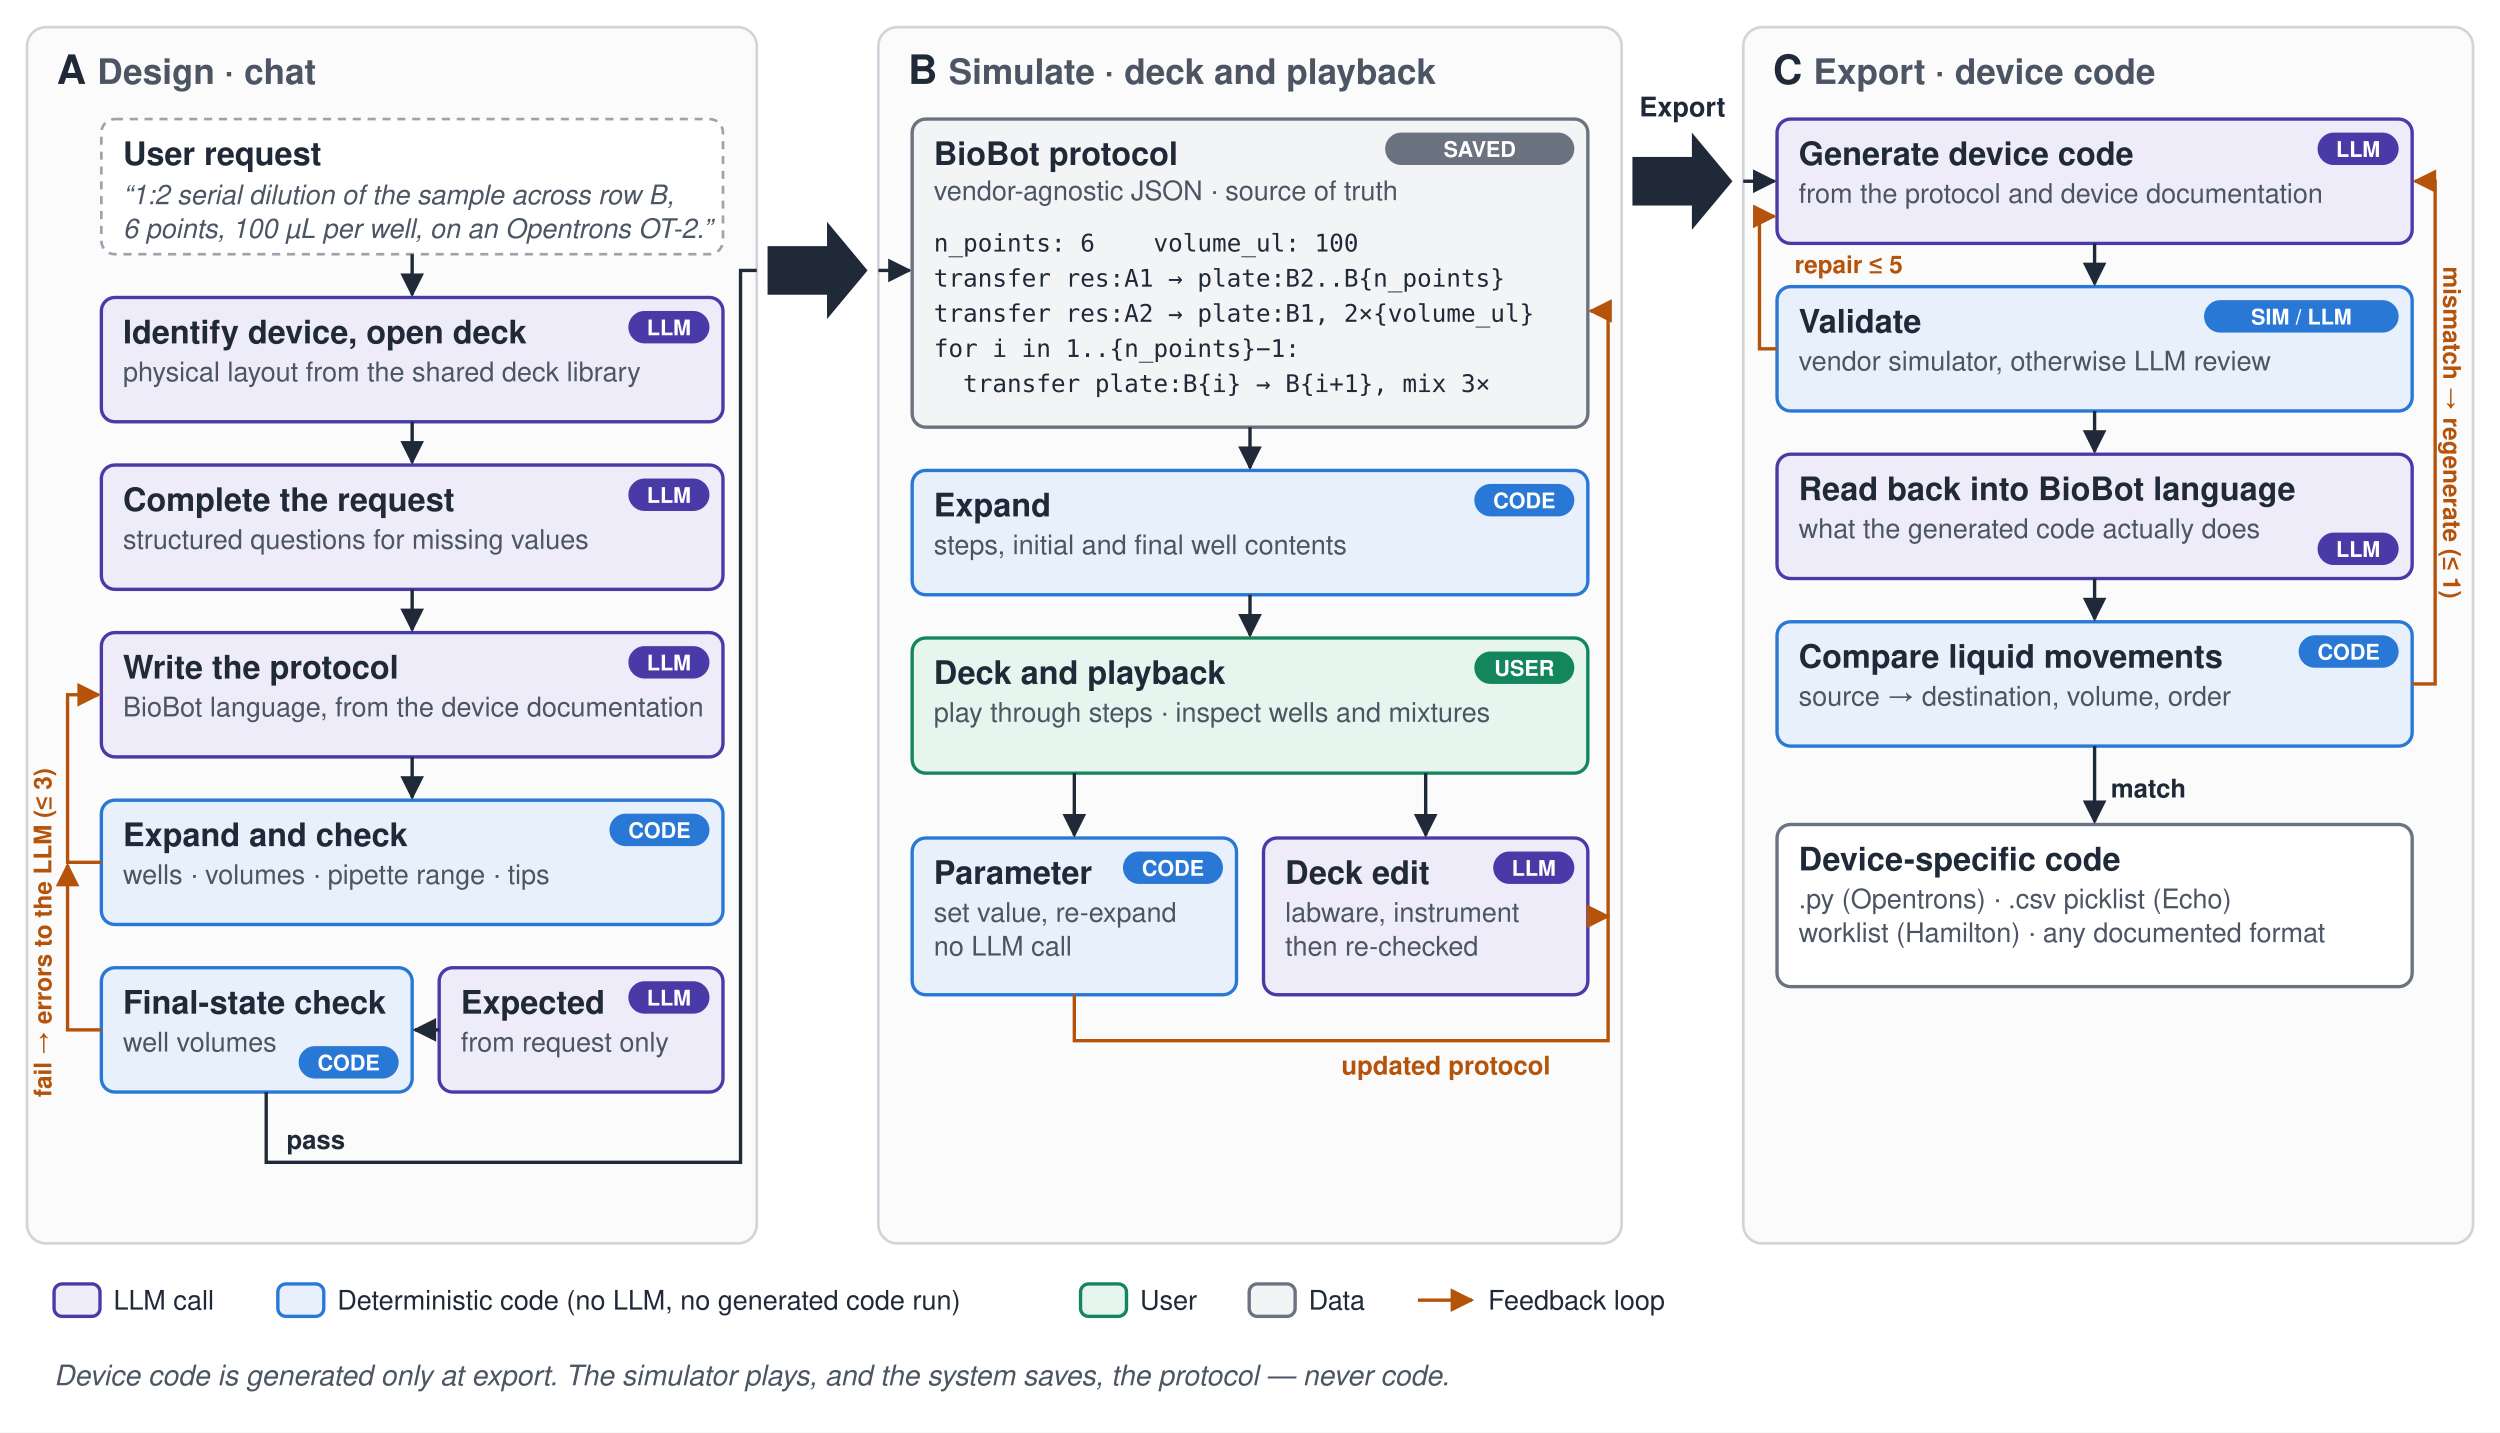
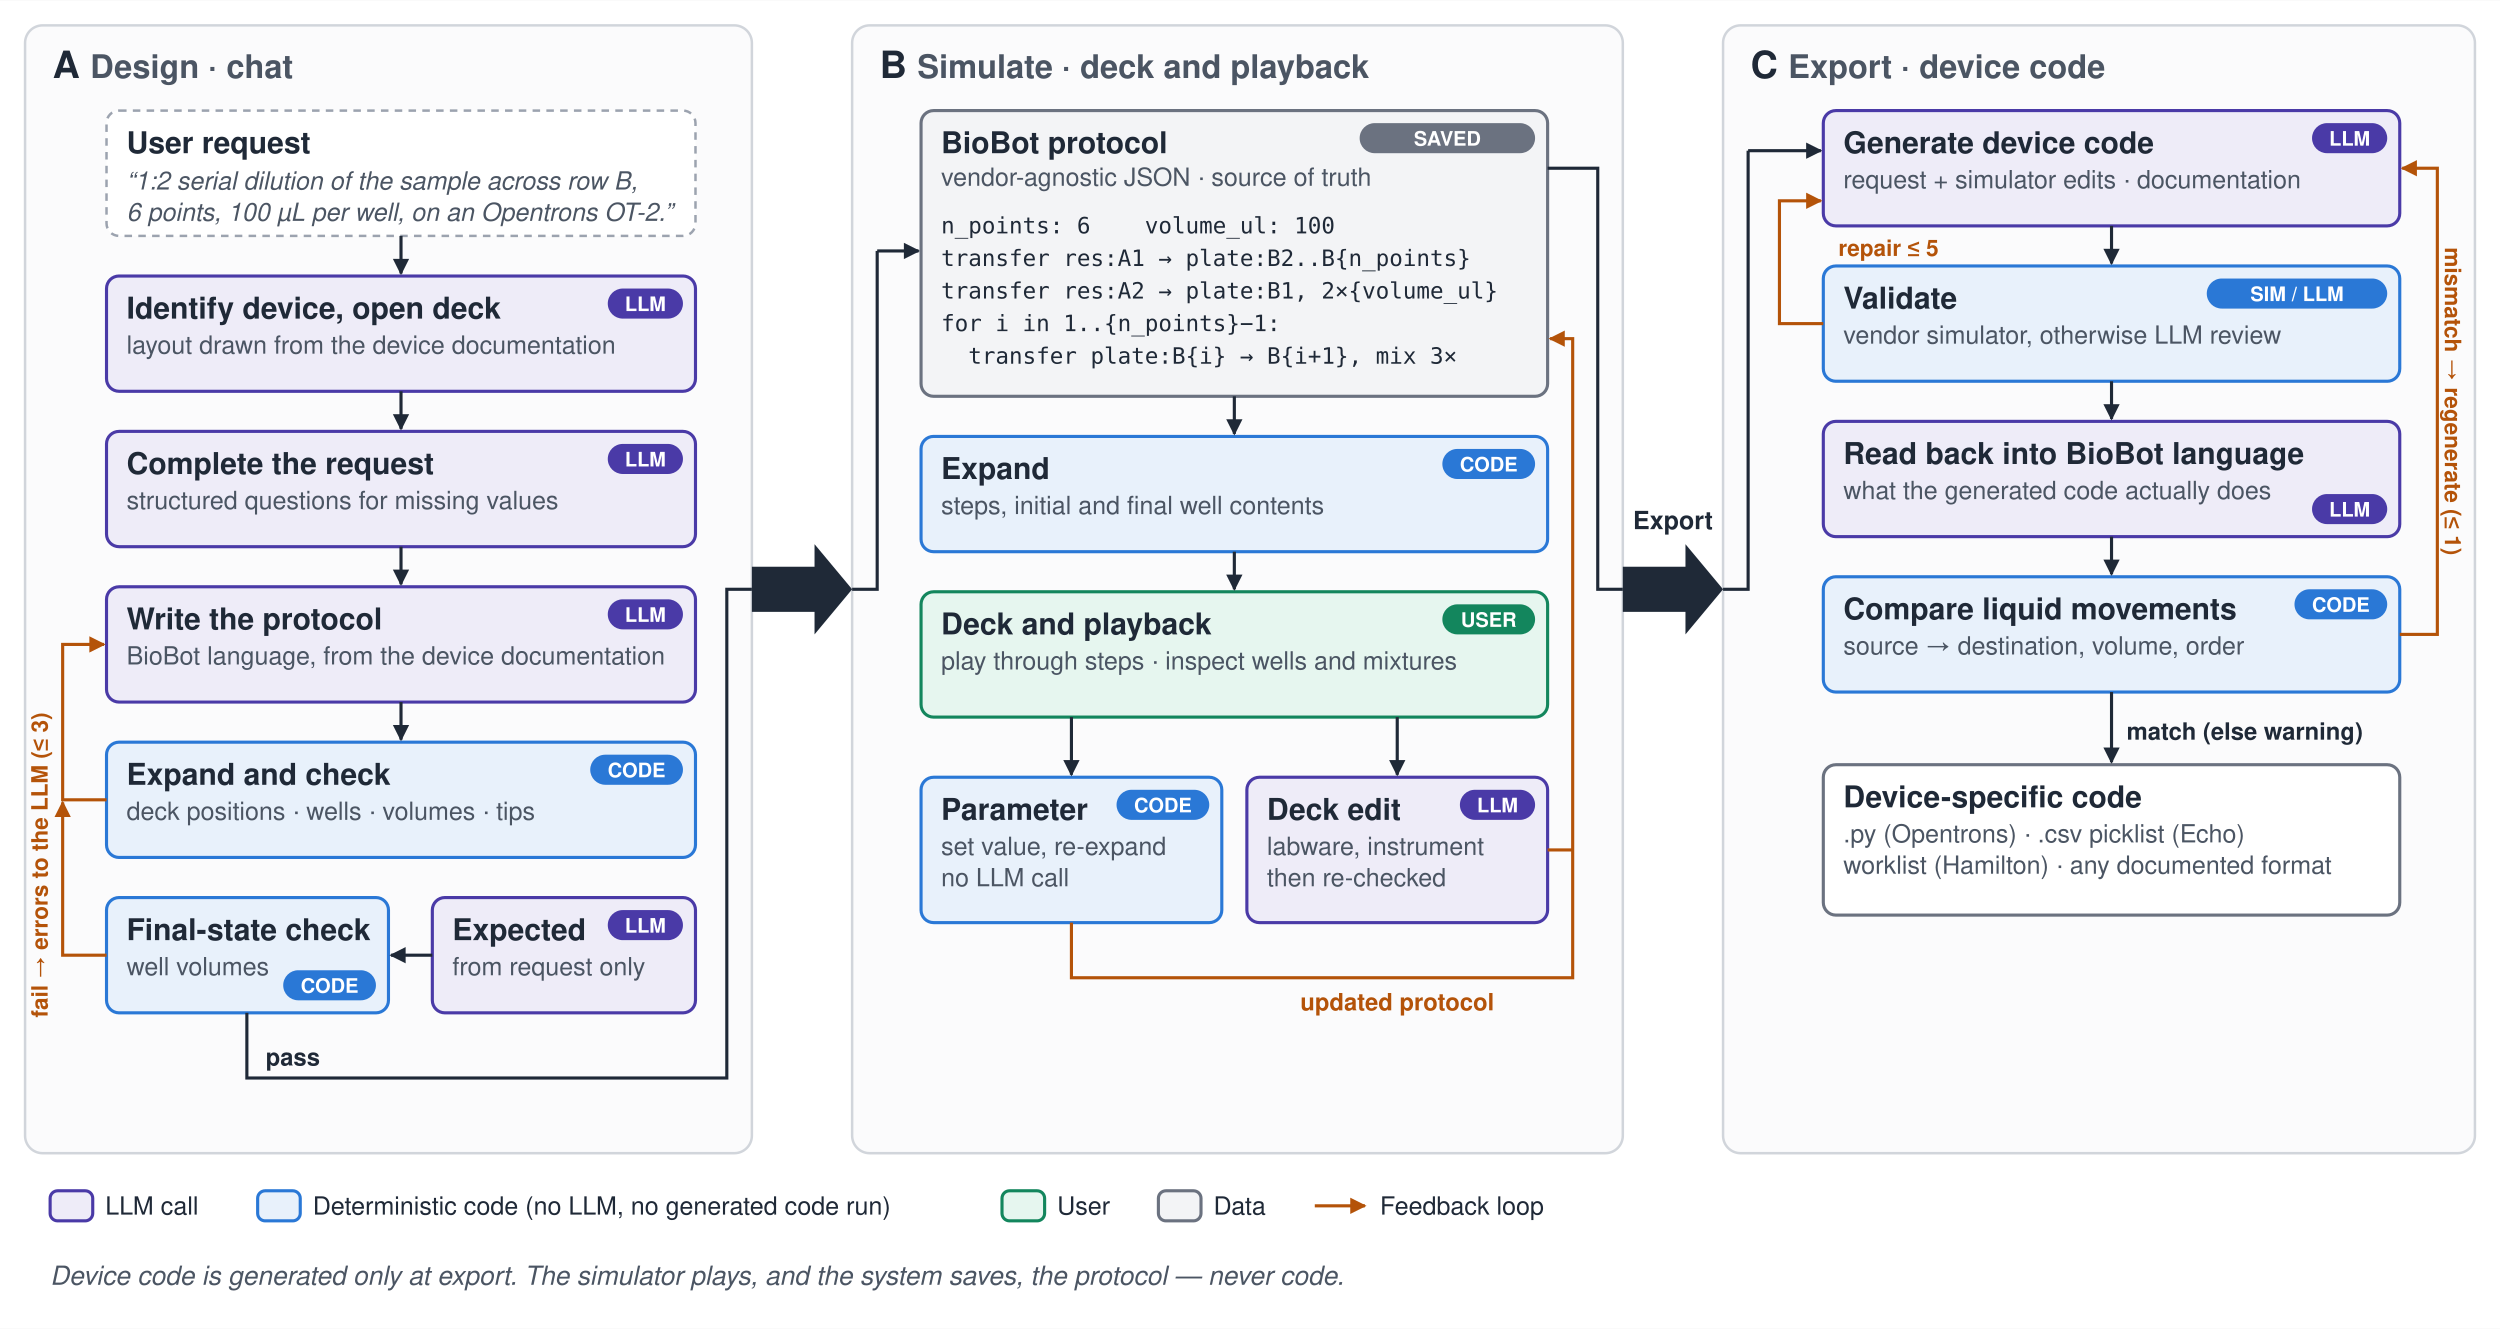
- <svg xmlns="http://www.w3.org/2000/svg" width="171mm" height="98.0mm" viewBox="0 0 1850 1060">
+ <svg xmlns="http://www.w3.org/2000/svg" width="171mm" height="90.9mm" viewBox="0 0 1995 1060">
  <defs>
-     <marker id="head1f2937" viewBox="0 0 10 10" refX="9" refY="5" markerWidth="7" markerHeight="7" orient="auto-start-reverse">
+     <marker id="head1f2937" viewBox="0 0 10 10" refX="9" refY="5" markerUnits="userSpaceOnUse" markerWidth="13" markerHeight="13" orient="auto-start-reverse">
      <path d="M0,0 L10,5 L0,10 z" fill="#1f2937" />
    </marker>
-     <marker id="headb45309" viewBox="0 0 10 10" refX="9" refY="5" markerWidth="7" markerHeight="7" orient="auto-start-reverse">
+     <marker id="headb45309" viewBox="0 0 10 10" refX="9" refY="5" markerUnits="userSpaceOnUse" markerWidth="13" markerHeight="13" orient="auto-start-reverse">
      <path d="M0,0 L10,5 L0,10 z" fill="#b45309" />
    </marker>
  </defs>
-   <rect width="1850" height="1060" fill="#ffffff" />
-   <rect x="20" y="20" width="540" height="900" rx="14" fill="#fbfbfc" stroke="#d1d5db" stroke-width="2" />
+   <rect width="1995" height="1060" fill="#ffffff" />
+   <rect x="20" y="20" width="580" height="900" rx="14" fill="#fbfbfc" stroke="#d1d5db" stroke-width="2" />
  <text x="42" y="62" font-family="Helvetica, Arial, 'Liberation Sans', 'DejaVu Sans', sans-serif" font-size="30" font-weight="bold" font-style="normal" fill="#1f2937" text-anchor="start" xml:space="preserve">A</text>
  <text x="72" y="62" font-family="Helvetica, Arial, 'Liberation Sans', 'DejaVu Sans', sans-serif" font-size="26" font-weight="bold" font-style="normal" fill="#4b5563" text-anchor="start" xml:space="preserve">Design · chat</text>
-   <rect x="75" y="88" width="460" height="100" rx="10" fill="#ffffff" stroke="#9ca3af" stroke-width="2" stroke-dasharray="6 5" />
-   <text x="91" y="122" font-family="Helvetica, Arial, 'Liberation Sans', 'DejaVu Sans', sans-serif" font-size="24" font-weight="bold" font-style="normal" fill="#1f2937" text-anchor="start" xml:space="preserve">User request</text>
-   <text x="91" y="151" font-family="Helvetica, Arial, 'Liberation Sans', 'DejaVu Sans', sans-serif" font-size="20" font-weight="normal" font-style="italic" fill="#4b5563" text-anchor="start" xml:space="preserve">“1:2 serial dilution of the sample across row B,</text>
-   <text x="91" y="176" font-family="Helvetica, Arial, 'Liberation Sans', 'DejaVu Sans', sans-serif" font-size="20" font-weight="normal" font-style="italic" fill="#4b5563" text-anchor="start" xml:space="preserve">6 points, 100 µL per well, on an Opentrons OT-2.”</text>
-   <rect x="75" y="220" width="460" height="92" rx="10" fill="#eeecf8" stroke="#4a3aa7" stroke-width="2.5" />
-   <rect x="465" y="230" width="60" height="24" rx="12" fill="#4a3aa7" />
-   <text x="495.0" y="248" font-family="Helvetica, Arial, 'Liberation Sans', 'DejaVu Sans', sans-serif" font-size="16" font-weight="bold" font-style="normal" fill="#ffffff" text-anchor="middle" xml:space="preserve">LLM</text>
-   <text x="91" y="254" font-family="Helvetica, Arial, 'Liberation Sans', 'DejaVu Sans', sans-serif" font-size="24" font-weight="bold" font-style="normal" fill="#1f2937" text-anchor="start" xml:space="preserve">Identify device, open deck</text>
-   <text x="91" y="282" font-family="Helvetica, Arial, 'Liberation Sans', 'DejaVu Sans', sans-serif" font-size="20" font-weight="normal" font-style="normal" fill="#4b5563" text-anchor="start" xml:space="preserve">physical layout from the shared deck library</text>
-   <rect x="75" y="344" width="460" height="92" rx="10" fill="#eeecf8" stroke="#4a3aa7" stroke-width="2.5" />
-   <rect x="465" y="354" width="60" height="24" rx="12" fill="#4a3aa7" />
-   <text x="495.0" y="372" font-family="Helvetica, Arial, 'Liberation Sans', 'DejaVu Sans', sans-serif" font-size="16" font-weight="bold" font-style="normal" fill="#ffffff" text-anchor="middle" xml:space="preserve">LLM</text>
-   <text x="91" y="378" font-family="Helvetica, Arial, 'Liberation Sans', 'DejaVu Sans', sans-serif" font-size="24" font-weight="bold" font-style="normal" fill="#1f2937" text-anchor="start" xml:space="preserve">Complete the request</text>
-   <text x="91" y="406" font-family="Helvetica, Arial, 'Liberation Sans', 'DejaVu Sans', sans-serif" font-size="20" font-weight="normal" font-style="normal" fill="#4b5563" text-anchor="start" xml:space="preserve">structured questions for missing values</text>
-   <rect x="75" y="468" width="460" height="92" rx="10" fill="#eeecf8" stroke="#4a3aa7" stroke-width="2.5" />
-   <rect x="465" y="478" width="60" height="24" rx="12" fill="#4a3aa7" />
-   <text x="495.0" y="496" font-family="Helvetica, Arial, 'Liberation Sans', 'DejaVu Sans', sans-serif" font-size="16" font-weight="bold" font-style="normal" fill="#ffffff" text-anchor="middle" xml:space="preserve">LLM</text>
-   <text x="91" y="502" font-family="Helvetica, Arial, 'Liberation Sans', 'DejaVu Sans', sans-serif" font-size="24" font-weight="bold" font-style="normal" fill="#1f2937" text-anchor="start" xml:space="preserve">Write the protocol</text>
-   <text x="91" y="530" font-family="Helvetica, Arial, 'Liberation Sans', 'DejaVu Sans', sans-serif" font-size="20" font-weight="normal" font-style="normal" fill="#4b5563" text-anchor="start" xml:space="preserve">BioBot language, from the device documentation</text>
-   <rect x="75" y="592" width="460" height="92" rx="10" fill="#e8f1fb" stroke="#2a78d6" stroke-width="2.5" />
-   <rect x="451" y="602" width="74" height="24" rx="12" fill="#2a78d6" />
-   <text x="488.0" y="620" font-family="Helvetica, Arial, 'Liberation Sans', 'DejaVu Sans', sans-serif" font-size="16" font-weight="bold" font-style="normal" fill="#ffffff" text-anchor="middle" xml:space="preserve">CODE</text>
-   <text x="91" y="626" font-family="Helvetica, Arial, 'Liberation Sans', 'DejaVu Sans', sans-serif" font-size="24" font-weight="bold" font-style="normal" fill="#1f2937" text-anchor="start" xml:space="preserve">Expand and check</text>
-   <text x="91" y="654" font-family="Helvetica, Arial, 'Liberation Sans', 'DejaVu Sans', sans-serif" font-size="20" font-weight="normal" font-style="normal" fill="#4b5563" text-anchor="start" xml:space="preserve">wells · volumes · pipette range · tips</text>
-   <rect x="75" y="716" width="230" height="92" rx="10" fill="#e8f1fb" stroke="#2a78d6" stroke-width="2.5" />
-   <rect x="221" y="774" width="74" height="24" rx="12" fill="#2a78d6" />
-   <text x="258.0" y="792" font-family="Helvetica, Arial, 'Liberation Sans', 'DejaVu Sans', sans-serif" font-size="16" font-weight="bold" font-style="normal" fill="#ffffff" text-anchor="middle" xml:space="preserve">CODE</text>
-   <text x="91" y="750" font-family="Helvetica, Arial, 'Liberation Sans', 'DejaVu Sans', sans-serif" font-size="24" font-weight="bold" font-style="normal" fill="#1f2937" text-anchor="start" xml:space="preserve">Final-state check</text>
-   <text x="91" y="778" font-family="Helvetica, Arial, 'Liberation Sans', 'DejaVu Sans', sans-serif" font-size="20" font-weight="normal" font-style="normal" fill="#4b5563" text-anchor="start" xml:space="preserve">well volumes</text>
-   <rect x="325" y="716" width="210" height="92" rx="10" fill="#eeecf8" stroke="#4a3aa7" stroke-width="2.5" />
-   <rect x="465" y="726" width="60" height="24" rx="12" fill="#4a3aa7" />
-   <text x="495.0" y="744" font-family="Helvetica, Arial, 'Liberation Sans', 'DejaVu Sans', sans-serif" font-size="16" font-weight="bold" font-style="normal" fill="#ffffff" text-anchor="middle" xml:space="preserve">LLM</text>
-   <text x="341" y="750" font-family="Helvetica, Arial, 'Liberation Sans', 'DejaVu Sans', sans-serif" font-size="24" font-weight="bold" font-style="normal" fill="#1f2937" text-anchor="start" xml:space="preserve">Expected</text>
-   <text x="341" y="778" font-family="Helvetica, Arial, 'Liberation Sans', 'DejaVu Sans', sans-serif" font-size="20" font-weight="normal" font-style="normal" fill="#4b5563" text-anchor="start" xml:space="preserve">from request only</text>
-   <path d="M305,188 V218" fill="none" stroke="#1f2937" stroke-width="2.5" marker-end="url(#head1f2937)" />
-   <path d="M305,312 V342" fill="none" stroke="#1f2937" stroke-width="2.5" marker-end="url(#head1f2937)" />
-   <path d="M305,436 V466" fill="none" stroke="#1f2937" stroke-width="2.5" marker-end="url(#head1f2937)" />
-   <path d="M305,560 V590" fill="none" stroke="#1f2937" stroke-width="2.5" marker-end="url(#head1f2937)" />
-   <path d="M325,762 H307" fill="none" stroke="#1f2937" stroke-width="2.5" marker-end="url(#head1f2937)" />
-   <path d="M75,638 H50 V514 H73" fill="none" stroke="#b45309" stroke-width="2.5" marker-end="url(#headb45309)" />
-   <path d="M75,762 H50 V640" fill="none" stroke="#b45309" stroke-width="2.5" marker-end="url(#headb45309)" />
+   <rect x="680" y="20" width="615" height="900" rx="14" fill="#fbfbfc" stroke="#d1d5db" stroke-width="2" />
+   <text x="702" y="62" font-family="Helvetica, Arial, 'Liberation Sans', 'DejaVu Sans', sans-serif" font-size="30" font-weight="bold" font-style="normal" fill="#1f2937" text-anchor="start" xml:space="preserve">B</text>
+   <text x="732" y="62" font-family="Helvetica, Arial, 'Liberation Sans', 'DejaVu Sans', sans-serif" font-size="26" font-weight="bold" font-style="normal" fill="#4b5563" text-anchor="start" xml:space="preserve">Simulate · deck and playback</text>
+   <rect x="1375" y="20" width="600" height="900" rx="14" fill="#fbfbfc" stroke="#d1d5db" stroke-width="2" />
+   <text x="1397" y="62" font-family="Helvetica, Arial, 'Liberation Sans', 'DejaVu Sans', sans-serif" font-size="30" font-weight="bold" font-style="normal" fill="#1f2937" text-anchor="start" xml:space="preserve">C</text>
+   <text x="1427" y="62" font-family="Helvetica, Arial, 'Liberation Sans', 'DejaVu Sans', sans-serif" font-size="26" font-weight="bold" font-style="normal" fill="#4b5563" text-anchor="start" xml:space="preserve">Export · device code</text>
+   <rect x="85" y="88" width="470" height="100" rx="10" fill="#ffffff" stroke="#9ca3af" stroke-width="2" stroke-dasharray="6 5" />
+   <text x="101" y="122" font-family="Helvetica, Arial, 'Liberation Sans', 'DejaVu Sans', sans-serif" font-size="24" font-weight="bold" font-style="normal" fill="#1f2937" text-anchor="start" xml:space="preserve">User request</text>
+   <text x="101" y="151" font-family="Helvetica, Arial, 'Liberation Sans', 'DejaVu Sans', sans-serif" font-size="20" font-weight="normal" font-style="italic" fill="#4b5563" text-anchor="start" xml:space="preserve">“1:2 serial dilution of the sample across row B,</text>
+   <text x="101" y="176" font-family="Helvetica, Arial, 'Liberation Sans', 'DejaVu Sans', sans-serif" font-size="20" font-weight="normal" font-style="italic" fill="#4b5563" text-anchor="start" xml:space="preserve">6 points, 100 µL per well, on an Opentrons OT-2.”</text>
+   <rect x="85" y="220" width="470" height="92" rx="10" fill="#eeecf8" stroke="#4a3aa7" stroke-width="2.5" />
+   <rect x="485" y="230" width="60" height="24" rx="12" fill="#4a3aa7" />
+   <text x="515.0" y="248" font-family="Helvetica, Arial, 'Liberation Sans', 'DejaVu Sans', sans-serif" font-size="16" font-weight="bold" font-style="normal" fill="#ffffff" text-anchor="middle" xml:space="preserve">LLM</text>
+   <text x="101" y="254" font-family="Helvetica, Arial, 'Liberation Sans', 'DejaVu Sans', sans-serif" font-size="24" font-weight="bold" font-style="normal" fill="#1f2937" text-anchor="start" xml:space="preserve">Identify device, open deck</text>
+   <text x="101" y="282" font-family="Helvetica, Arial, 'Liberation Sans', 'DejaVu Sans', sans-serif" font-size="20" font-weight="normal" font-style="normal" fill="#4b5563" text-anchor="start" xml:space="preserve">layout drawn from the device documentation</text>
+   <rect x="85" y="344" width="470" height="92" rx="10" fill="#eeecf8" stroke="#4a3aa7" stroke-width="2.5" />
+   <rect x="485" y="354" width="60" height="24" rx="12" fill="#4a3aa7" />
+   <text x="515.0" y="372" font-family="Helvetica, Arial, 'Liberation Sans', 'DejaVu Sans', sans-serif" font-size="16" font-weight="bold" font-style="normal" fill="#ffffff" text-anchor="middle" xml:space="preserve">LLM</text>
+   <text x="101" y="378" font-family="Helvetica, Arial, 'Liberation Sans', 'DejaVu Sans', sans-serif" font-size="24" font-weight="bold" font-style="normal" fill="#1f2937" text-anchor="start" xml:space="preserve">Complete the request</text>
+   <text x="101" y="406" font-family="Helvetica, Arial, 'Liberation Sans', 'DejaVu Sans', sans-serif" font-size="20" font-weight="normal" font-style="normal" fill="#4b5563" text-anchor="start" xml:space="preserve">structured questions for missing values</text>
+   <rect x="85" y="468" width="470" height="92" rx="10" fill="#eeecf8" stroke="#4a3aa7" stroke-width="2.5" />
+   <rect x="485" y="478" width="60" height="24" rx="12" fill="#4a3aa7" />
+   <text x="515.0" y="496" font-family="Helvetica, Arial, 'Liberation Sans', 'DejaVu Sans', sans-serif" font-size="16" font-weight="bold" font-style="normal" fill="#ffffff" text-anchor="middle" xml:space="preserve">LLM</text>
+   <text x="101" y="502" font-family="Helvetica, Arial, 'Liberation Sans', 'DejaVu Sans', sans-serif" font-size="24" font-weight="bold" font-style="normal" fill="#1f2937" text-anchor="start" xml:space="preserve">Write the protocol</text>
+   <text x="101" y="530" font-family="Helvetica, Arial, 'Liberation Sans', 'DejaVu Sans', sans-serif" font-size="20" font-weight="normal" font-style="normal" fill="#4b5563" text-anchor="start" xml:space="preserve">BioBot language, from the device documentation</text>
+   <rect x="85" y="592" width="470" height="92" rx="10" fill="#e8f1fb" stroke="#2a78d6" stroke-width="2.5" />
+   <rect x="471" y="602" width="74" height="24" rx="12" fill="#2a78d6" />
+   <text x="508.0" y="620" font-family="Helvetica, Arial, 'Liberation Sans', 'DejaVu Sans', sans-serif" font-size="16" font-weight="bold" font-style="normal" fill="#ffffff" text-anchor="middle" xml:space="preserve">CODE</text>
+   <text x="101" y="626" font-family="Helvetica, Arial, 'Liberation Sans', 'DejaVu Sans', sans-serif" font-size="24" font-weight="bold" font-style="normal" fill="#1f2937" text-anchor="start" xml:space="preserve">Expand and check</text>
+   <text x="101" y="654" font-family="Helvetica, Arial, 'Liberation Sans', 'DejaVu Sans', sans-serif" font-size="20" font-weight="normal" font-style="normal" fill="#4b5563" text-anchor="start" xml:space="preserve">deck positions · wells · volumes · tips</text>
+   <rect x="85" y="716" width="225" height="92" rx="10" fill="#e8f1fb" stroke="#2a78d6" stroke-width="2.5" />
+   <rect x="226" y="774" width="74" height="24" rx="12" fill="#2a78d6" />
+   <text x="263.0" y="792" font-family="Helvetica, Arial, 'Liberation Sans', 'DejaVu Sans', sans-serif" font-size="16" font-weight="bold" font-style="normal" fill="#ffffff" text-anchor="middle" xml:space="preserve">CODE</text>
+   <text x="101" y="750" font-family="Helvetica, Arial, 'Liberation Sans', 'DejaVu Sans', sans-serif" font-size="24" font-weight="bold" font-style="normal" fill="#1f2937" text-anchor="start" xml:space="preserve">Final-state check</text>
+   <text x="101" y="778" font-family="Helvetica, Arial, 'Liberation Sans', 'DejaVu Sans', sans-serif" font-size="20" font-weight="normal" font-style="normal" fill="#4b5563" text-anchor="start" xml:space="preserve">well volumes</text>
+   <rect x="345" y="716" width="210" height="92" rx="10" fill="#eeecf8" stroke="#4a3aa7" stroke-width="2.5" />
+   <rect x="485" y="726" width="60" height="24" rx="12" fill="#4a3aa7" />
+   <text x="515.0" y="744" font-family="Helvetica, Arial, 'Liberation Sans', 'DejaVu Sans', sans-serif" font-size="16" font-weight="bold" font-style="normal" fill="#ffffff" text-anchor="middle" xml:space="preserve">LLM</text>
+   <text x="361" y="750" font-family="Helvetica, Arial, 'Liberation Sans', 'DejaVu Sans', sans-serif" font-size="24" font-weight="bold" font-style="normal" fill="#1f2937" text-anchor="start" xml:space="preserve">Expected</text>
+   <text x="361" y="778" font-family="Helvetica, Arial, 'Liberation Sans', 'DejaVu Sans', sans-serif" font-size="20" font-weight="normal" font-style="normal" fill="#4b5563" text-anchor="start" xml:space="preserve">from request only</text>
+   <path d="M320,188 V218" fill="none" stroke="#1f2937" stroke-width="2.5" marker-end="url(#head1f2937)" />
+   <path d="M320,312 V342" fill="none" stroke="#1f2937" stroke-width="2.5" marker-end="url(#head1f2937)" />
+   <path d="M320,436 V466" fill="none" stroke="#1f2937" stroke-width="2.5" marker-end="url(#head1f2937)" />
+   <path d="M320,560 V590" fill="none" stroke="#1f2937" stroke-width="2.5" marker-end="url(#head1f2937)" />
+   <path d="M345,762 H312" fill="none" stroke="#1f2937" stroke-width="2.5" marker-end="url(#head1f2937)" />
+   <path d="M85,638 H50 V514 H83" fill="none" stroke="#b45309" stroke-width="2.5" marker-end="url(#headb45309)" />
+   <path d="M85,762 H50 V640" fill="none" stroke="#b45309" stroke-width="2.5" marker-end="url(#headb45309)" />
  <text x="38" y="690" font-family="Helvetica, Arial, 'Liberation Sans', 'DejaVu Sans', sans-serif" font-size="18" font-weight="bold" font-style="normal" fill="#b45309" text-anchor="middle" xml:space="preserve" transform="rotate(-90 38 690)">fail → errors to the LLM (≤ 3)</text>
-   <path d="M197,808 V860 H548 V200 H560" fill="none" stroke="#1f2937" stroke-width="2.5" />
+   <path d="M197,808 V860 H580 V470 H600" fill="none" stroke="#1f2937" stroke-width="2.5" />
  <text x="212" y="850" font-family="Helvetica, Arial, 'Liberation Sans', 'DejaVu Sans', sans-serif" font-size="19" font-weight="bold" font-style="normal" fill="#1f2937" text-anchor="start" xml:space="preserve">pass</text>
-   <path d="M568,182 H612 V164 L642,200 L612,236 V218 H568 z" fill="#1f2937" />
-   <g transform="translate(70,0)">
-     <rect x="580" y="20" width="550" height="900" rx="14" fill="#fbfbfc" stroke="#d1d5db" stroke-width="2" />
-     <text x="602" y="62" font-family="Helvetica, Arial, 'Liberation Sans', 'DejaVu Sans', sans-serif" font-size="30" font-weight="bold" font-style="normal" fill="#1f2937" text-anchor="start" xml:space="preserve">B</text>
-     <text x="632" y="62" font-family="Helvetica, Arial, 'Liberation Sans', 'DejaVu Sans', sans-serif" font-size="26" font-weight="bold" font-style="normal" fill="#4b5563" text-anchor="start" xml:space="preserve">Simulate · deck and playback</text>
-     <path d="M580,200 H603" fill="none" stroke="#1f2937" stroke-width="2.5" marker-end="url(#head1f2937)" />
-     <rect x="605" y="88" width="500" height="228" rx="10" fill="#f3f4f6" stroke="#6b7280" stroke-width="2.5" />
-     <rect x="955" y="98" width="140" height="24" rx="12" fill="#6b7280" />
-     <text x="1025" y="116" font-family="Helvetica, Arial, 'Liberation Sans', 'DejaVu Sans', sans-serif" font-size="16" font-weight="bold" font-style="normal" fill="#ffffff" text-anchor="middle" xml:space="preserve">SAVED</text>
-     <text x="621" y="122" font-family="Helvetica, Arial, 'Liberation Sans', 'DejaVu Sans', sans-serif" font-size="24" font-weight="bold" font-style="normal" fill="#1f2937" text-anchor="start" xml:space="preserve">BioBot protocol</text>
-     <text x="621" y="148" font-family="Helvetica, Arial, 'Liberation Sans', 'DejaVu Sans', sans-serif" font-size="20" font-weight="normal" font-style="normal" fill="#4b5563" text-anchor="start" xml:space="preserve">vendor-agnostic JSON · source of truth</text>
-     <text x="621" y="186" font-family="'DejaVu Sans Mono', Menlo, monospace" font-size="18" font-weight="normal" font-style="normal" fill="#1f2937" text-anchor="start" xml:space="preserve">n_points: 6    volume_ul: 100</text>
-     <text x="621" y="212" font-family="'DejaVu Sans Mono', Menlo, monospace" font-size="18" font-weight="normal" font-style="normal" fill="#1f2937" text-anchor="start" xml:space="preserve">transfer res:A1 → plate:B2..B{n_points}</text>
-     <text x="621" y="238" font-family="'DejaVu Sans Mono', Menlo, monospace" font-size="18" font-weight="normal" font-style="normal" fill="#1f2937" text-anchor="start" xml:space="preserve">transfer res:A2 → plate:B1, 2×{volume_ul}</text>
-     <text x="621" y="264" font-family="'DejaVu Sans Mono', Menlo, monospace" font-size="18" font-weight="normal" font-style="normal" fill="#1f2937" text-anchor="start" xml:space="preserve">for i in 1..{n_points}−1:</text>
-     <text x="621" y="290" font-family="'DejaVu Sans Mono', Menlo, monospace" font-size="18" font-weight="normal" font-style="normal" fill="#1f2937" text-anchor="start" xml:space="preserve">  transfer plate:B{i} → B{i+1}, mix 3×</text>
-     <rect x="605" y="348" width="500" height="92" rx="10" fill="#e8f1fb" stroke="#2a78d6" stroke-width="2.5" />
-     <rect x="1021" y="358" width="74" height="24" rx="12" fill="#2a78d6" />
-     <text x="1058.0" y="376" font-family="Helvetica, Arial, 'Liberation Sans', 'DejaVu Sans', sans-serif" font-size="16" font-weight="bold" font-style="normal" fill="#ffffff" text-anchor="middle" xml:space="preserve">CODE</text>
-     <text x="621" y="382" font-family="Helvetica, Arial, 'Liberation Sans', 'DejaVu Sans', sans-serif" font-size="24" font-weight="bold" font-style="normal" fill="#1f2937" text-anchor="start" xml:space="preserve">Expand</text>
-     <text x="621" y="410" font-family="Helvetica, Arial, 'Liberation Sans', 'DejaVu Sans', sans-serif" font-size="20" font-weight="normal" font-style="normal" fill="#4b5563" text-anchor="start" xml:space="preserve">steps, initial and final well contents</text>
-     <rect x="605" y="472" width="500" height="100" rx="10" fill="#e6f6ef" stroke="#13865d" stroke-width="2.5" />
-     <rect x="1021" y="482" width="74" height="24" rx="12" fill="#13865d" />
-     <text x="1058.0" y="500" font-family="Helvetica, Arial, 'Liberation Sans', 'DejaVu Sans', sans-serif" font-size="16" font-weight="bold" font-style="normal" fill="#ffffff" text-anchor="middle" xml:space="preserve">USER</text>
-     <text x="621" y="506" font-family="Helvetica, Arial, 'Liberation Sans', 'DejaVu Sans', sans-serif" font-size="24" font-weight="bold" font-style="normal" fill="#1f2937" text-anchor="start" xml:space="preserve">Deck and playback</text>
-     <text x="621" y="534" font-family="Helvetica, Arial, 'Liberation Sans', 'DejaVu Sans', sans-serif" font-size="20" font-weight="normal" font-style="normal" fill="#4b5563" text-anchor="start" xml:space="preserve">play through steps · inspect wells and mixtures</text>
-     <rect x="605" y="620" width="240" height="116" rx="10" fill="#e8f1fb" stroke="#2a78d6" stroke-width="2.5" />
-     <rect x="761" y="630" width="74" height="24" rx="12" fill="#2a78d6" />
-     <text x="798.0" y="648" font-family="Helvetica, Arial, 'Liberation Sans', 'DejaVu Sans', sans-serif" font-size="16" font-weight="bold" font-style="normal" fill="#ffffff" text-anchor="middle" xml:space="preserve">CODE</text>
-     <text x="621" y="654" font-family="Helvetica, Arial, 'Liberation Sans', 'DejaVu Sans', sans-serif" font-size="24" font-weight="bold" font-style="normal" fill="#1f2937" text-anchor="start" xml:space="preserve">Parameter</text>
-     <text x="621" y="682" font-family="Helvetica, Arial, 'Liberation Sans', 'DejaVu Sans', sans-serif" font-size="20" font-weight="normal" font-style="normal" fill="#4b5563" text-anchor="start" xml:space="preserve">set value, re-expand</text>
-     <text x="621" y="707" font-family="Helvetica, Arial, 'Liberation Sans', 'DejaVu Sans', sans-serif" font-size="20" font-weight="normal" font-style="normal" fill="#4b5563" text-anchor="start" xml:space="preserve">no LLM call</text>
-     <rect x="865" y="620" width="240" height="116" rx="10" fill="#eeecf8" stroke="#4a3aa7" stroke-width="2.5" />
-     <rect x="1035" y="630" width="60" height="24" rx="12" fill="#4a3aa7" />
-     <text x="1065.0" y="648" font-family="Helvetica, Arial, 'Liberation Sans', 'DejaVu Sans', sans-serif" font-size="16" font-weight="bold" font-style="normal" fill="#ffffff" text-anchor="middle" xml:space="preserve">LLM</text>
-     <text x="881" y="654" font-family="Helvetica, Arial, 'Liberation Sans', 'DejaVu Sans', sans-serif" font-size="24" font-weight="bold" font-style="normal" fill="#1f2937" text-anchor="start" xml:space="preserve">Deck edit</text>
-     <text x="881" y="682" font-family="Helvetica, Arial, 'Liberation Sans', 'DejaVu Sans', sans-serif" font-size="20" font-weight="normal" font-style="normal" fill="#4b5563" text-anchor="start" xml:space="preserve">labware, instrument</text>
-     <text x="881" y="707" font-family="Helvetica, Arial, 'Liberation Sans', 'DejaVu Sans', sans-serif" font-size="20" font-weight="normal" font-style="normal" fill="#4b5563" text-anchor="start" xml:space="preserve">then re-checked</text>
-     <path d="M855,316 V346" fill="none" stroke="#1f2937" stroke-width="2.5" marker-end="url(#head1f2937)" />
-     <path d="M855,440 V470" fill="none" stroke="#1f2937" stroke-width="2.5" marker-end="url(#head1f2937)" />
-     <path d="M725,572 V618" fill="none" stroke="#1f2937" stroke-width="2.5" marker-end="url(#head1f2937)" />
-     <path d="M985,572 V618" fill="none" stroke="#1f2937" stroke-width="2.5" marker-end="url(#head1f2937)" />
-     <path d="M725,736 V770 H1120 V230 H1107" fill="none" stroke="#b45309" stroke-width="2.5" marker-end="url(#headb45309)" />
-     <path d="M1105,678 H1120" fill="none" stroke="#b45309" stroke-width="2.5" marker-end="url(#headb45309)" />
-     <text x="1000" y="795" font-family="Helvetica, Arial, 'Liberation Sans', 'DejaVu Sans', sans-serif" font-size="19" font-weight="bold" font-style="normal" fill="#b45309" text-anchor="middle" xml:space="preserve">updated protocol</text>
-   </g>
-   <path d="M1208,116 H1252 V98 L1282,134 L1252,170 V152 H1208 z" fill="#1f2937" />
-   <text x="1245.0" y="86" font-family="Helvetica, Arial, 'Liberation Sans', 'DejaVu Sans', sans-serif" font-size="20" font-weight="bold" font-style="normal" fill="#1f2937" text-anchor="middle" xml:space="preserve">Export</text>
-   <g transform="translate(140,0)">
-     <rect x="1150" y="20" width="540" height="900" rx="14" fill="#fbfbfc" stroke="#d1d5db" stroke-width="2" />
-     <text x="1172" y="62" font-family="Helvetica, Arial, 'Liberation Sans', 'DejaVu Sans', sans-serif" font-size="30" font-weight="bold" font-style="normal" fill="#1f2937" text-anchor="start" xml:space="preserve">C</text>
-     <text x="1202" y="62" font-family="Helvetica, Arial, 'Liberation Sans', 'DejaVu Sans', sans-serif" font-size="26" font-weight="bold" font-style="normal" fill="#4b5563" text-anchor="start" xml:space="preserve">Export · device code</text>
-     <rect x="1175" y="88" width="470" height="92" rx="10" fill="#eeecf8" stroke="#4a3aa7" stroke-width="2.5" />
-     <rect x="1575" y="98" width="60" height="24" rx="12" fill="#4a3aa7" />
-     <text x="1605.0" y="116" font-family="Helvetica, Arial, 'Liberation Sans', 'DejaVu Sans', sans-serif" font-size="16" font-weight="bold" font-style="normal" fill="#ffffff" text-anchor="middle" xml:space="preserve">LLM</text>
-     <text x="1191" y="122" font-family="Helvetica, Arial, 'Liberation Sans', 'DejaVu Sans', sans-serif" font-size="24" font-weight="bold" font-style="normal" fill="#1f2937" text-anchor="start" xml:space="preserve">Generate device code</text>
-     <text x="1191" y="150" font-family="Helvetica, Arial, 'Liberation Sans', 'DejaVu Sans', sans-serif" font-size="20" font-weight="normal" font-style="normal" fill="#4b5563" text-anchor="start" xml:space="preserve">from the protocol and device documentation</text>
-     <rect x="1175" y="212" width="470" height="92" rx="10" fill="#e8f1fb" stroke="#2a78d6" stroke-width="2.5" />
-     <rect x="1491" y="222" width="144" height="24" rx="12" fill="#2a78d6" />
-     <text x="1563.0" y="240" font-family="Helvetica, Arial, 'Liberation Sans', 'DejaVu Sans', sans-serif" font-size="16" font-weight="bold" font-style="normal" fill="#ffffff" text-anchor="middle" xml:space="preserve">SIM / LLM</text>
-     <text x="1191" y="246" font-family="Helvetica, Arial, 'Liberation Sans', 'DejaVu Sans', sans-serif" font-size="24" font-weight="bold" font-style="normal" fill="#1f2937" text-anchor="start" xml:space="preserve">Validate</text>
-     <text x="1191" y="274" font-family="Helvetica, Arial, 'Liberation Sans', 'DejaVu Sans', sans-serif" font-size="20" font-weight="normal" font-style="normal" fill="#4b5563" text-anchor="start" xml:space="preserve">vendor simulator, otherwise LLM review</text>
-     <rect x="1175" y="336" width="470" height="92" rx="10" fill="#eeecf8" stroke="#4a3aa7" stroke-width="2.5" />
-     <rect x="1575" y="394" width="60" height="24" rx="12" fill="#4a3aa7" />
-     <text x="1605.0" y="412" font-family="Helvetica, Arial, 'Liberation Sans', 'DejaVu Sans', sans-serif" font-size="16" font-weight="bold" font-style="normal" fill="#ffffff" text-anchor="middle" xml:space="preserve">LLM</text>
-     <text x="1191" y="370" font-family="Helvetica, Arial, 'Liberation Sans', 'DejaVu Sans', sans-serif" font-size="24" font-weight="bold" font-style="normal" fill="#1f2937" text-anchor="start" xml:space="preserve">Read back into BioBot language</text>
-     <text x="1191" y="398" font-family="Helvetica, Arial, 'Liberation Sans', 'DejaVu Sans', sans-serif" font-size="20" font-weight="normal" font-style="normal" fill="#4b5563" text-anchor="start" xml:space="preserve">what the generated code actually does</text>
-     <rect x="1175" y="460" width="470" height="92" rx="10" fill="#e8f1fb" stroke="#2a78d6" stroke-width="2.5" />
-     <rect x="1561" y="470" width="74" height="24" rx="12" fill="#2a78d6" />
-     <text x="1598.0" y="488" font-family="Helvetica, Arial, 'Liberation Sans', 'DejaVu Sans', sans-serif" font-size="16" font-weight="bold" font-style="normal" fill="#ffffff" text-anchor="middle" xml:space="preserve">CODE</text>
-     <text x="1191" y="494" font-family="Helvetica, Arial, 'Liberation Sans', 'DejaVu Sans', sans-serif" font-size="24" font-weight="bold" font-style="normal" fill="#1f2937" text-anchor="start" xml:space="preserve">Compare liquid movements</text>
-     <text x="1191" y="522" font-family="Helvetica, Arial, 'Liberation Sans', 'DejaVu Sans', sans-serif" font-size="20" font-weight="normal" font-style="normal" fill="#4b5563" text-anchor="start" xml:space="preserve">source → destination, volume, order</text>
-     <path d="M1150,134 H1173" fill="none" stroke="#1f2937" stroke-width="2.5" marker-end="url(#head1f2937)" />
-     <path d="M1410,180 V210" fill="none" stroke="#1f2937" stroke-width="2.5" marker-end="url(#head1f2937)" />
-     <path d="M1410,304 V334" fill="none" stroke="#1f2937" stroke-width="2.5" marker-end="url(#head1f2937)" />
-     <path d="M1410,428 V458" fill="none" stroke="#1f2937" stroke-width="2.5" marker-end="url(#head1f2937)" />
-     <path d="M1175,258 H1162 V160 H1173" fill="none" stroke="#b45309" stroke-width="2.5" marker-end="url(#headb45309)" />
-     <text x="1188" y="202" font-family="Helvetica, Arial, 'Liberation Sans', 'DejaVu Sans', sans-serif" font-size="18" font-weight="bold" font-style="normal" fill="#b45309" text-anchor="start" xml:space="preserve">repair ≤ 5</text>
-     <path d="M1645,506 H1662 V134 H1647" fill="none" stroke="#b45309" stroke-width="2.5" marker-end="url(#headb45309)" />
-     <text x="1668" y="320" font-family="Helvetica, Arial, 'Liberation Sans', 'DejaVu Sans', sans-serif" font-size="18" font-weight="bold" font-style="normal" fill="#b45309" text-anchor="middle" xml:space="preserve" transform="rotate(90 1668 320)">mismatch → regenerate (≤ 1)</text>
-     <rect x="1175" y="610" width="470" height="120" rx="10" fill="#ffffff" stroke="#6b7280" stroke-width="2.5" />
-     <text x="1191" y="644" font-family="Helvetica, Arial, 'Liberation Sans', 'DejaVu Sans', sans-serif" font-size="24" font-weight="bold" font-style="normal" fill="#1f2937" text-anchor="start" xml:space="preserve">Device-specific code</text>
-     <text x="1191" y="672" font-family="Helvetica, Arial, 'Liberation Sans', 'DejaVu Sans', sans-serif" font-size="20" font-weight="normal" font-style="normal" fill="#4b5563" text-anchor="start" xml:space="preserve">.py (Opentrons) · .csv picklist (Echo)</text>
-     <text x="1191" y="697" font-family="Helvetica, Arial, 'Liberation Sans', 'DejaVu Sans', sans-serif" font-size="20" font-weight="normal" font-style="normal" fill="#4b5563" text-anchor="start" xml:space="preserve">worklist (Hamilton) · any documented format</text>
-     <path d="M1410,552 V608" fill="none" stroke="#1f2937" stroke-width="2.5" marker-end="url(#head1f2937)" />
-     <text x="1422" y="590" font-family="Helvetica, Arial, 'Liberation Sans', 'DejaVu Sans', sans-serif" font-size="19" font-weight="bold" font-style="normal" fill="#1f2937" text-anchor="start" xml:space="preserve">match</text>
-   </g>
+   <path d="M600,452 H650 V434 L680,470 L650,506 V488 H600 z" fill="#1f2937" />
+   <path d="M680,470 H700 V200" fill="none" stroke="#1f2937" stroke-width="2.5" />
+   <path d="M700,200 H733" fill="none" stroke="#1f2937" stroke-width="2.5" marker-end="url(#head1f2937)" />
+   <rect x="735" y="88" width="500" height="228" rx="10" fill="#f3f4f6" stroke="#6b7280" stroke-width="2.5" />
+   <rect x="1085" y="98" width="140" height="24" rx="12" fill="#6b7280" />
+   <text x="1155" y="116" font-family="Helvetica, Arial, 'Liberation Sans', 'DejaVu Sans', sans-serif" font-size="16" font-weight="bold" font-style="normal" fill="#ffffff" text-anchor="middle" xml:space="preserve">SAVED</text>
+   <text x="751" y="122" font-family="Helvetica, Arial, 'Liberation Sans', 'DejaVu Sans', sans-serif" font-size="24" font-weight="bold" font-style="normal" fill="#1f2937" text-anchor="start" xml:space="preserve">BioBot protocol</text>
+   <text x="751" y="148" font-family="Helvetica, Arial, 'Liberation Sans', 'DejaVu Sans', sans-serif" font-size="20" font-weight="normal" font-style="normal" fill="#4b5563" text-anchor="start" xml:space="preserve">vendor-agnostic JSON · source of truth</text>
+   <text x="751" y="186" font-family="'DejaVu Sans Mono', Menlo, monospace" font-size="18" font-weight="normal" font-style="normal" fill="#1f2937" text-anchor="start" xml:space="preserve">n_points: 6    volume_ul: 100</text>
+   <text x="751" y="212" font-family="'DejaVu Sans Mono', Menlo, monospace" font-size="18" font-weight="normal" font-style="normal" fill="#1f2937" text-anchor="start" xml:space="preserve">transfer res:A1 → plate:B2..B{n_points}</text>
+   <text x="751" y="238" font-family="'DejaVu Sans Mono', Menlo, monospace" font-size="18" font-weight="normal" font-style="normal" fill="#1f2937" text-anchor="start" xml:space="preserve">transfer res:A2 → plate:B1, 2×{volume_ul}</text>
+   <text x="751" y="264" font-family="'DejaVu Sans Mono', Menlo, monospace" font-size="18" font-weight="normal" font-style="normal" fill="#1f2937" text-anchor="start" xml:space="preserve">for i in 1..{n_points}−1:</text>
+   <text x="751" y="290" font-family="'DejaVu Sans Mono', Menlo, monospace" font-size="18" font-weight="normal" font-style="normal" fill="#1f2937" text-anchor="start" xml:space="preserve">  transfer plate:B{i} → B{i+1}, mix 3×</text>
+   <rect x="735" y="348" width="500" height="92" rx="10" fill="#e8f1fb" stroke="#2a78d6" stroke-width="2.5" />
+   <rect x="1151" y="358" width="74" height="24" rx="12" fill="#2a78d6" />
+   <text x="1188.0" y="376" font-family="Helvetica, Arial, 'Liberation Sans', 'DejaVu Sans', sans-serif" font-size="16" font-weight="bold" font-style="normal" fill="#ffffff" text-anchor="middle" xml:space="preserve">CODE</text>
+   <text x="751" y="382" font-family="Helvetica, Arial, 'Liberation Sans', 'DejaVu Sans', sans-serif" font-size="24" font-weight="bold" font-style="normal" fill="#1f2937" text-anchor="start" xml:space="preserve">Expand</text>
+   <text x="751" y="410" font-family="Helvetica, Arial, 'Liberation Sans', 'DejaVu Sans', sans-serif" font-size="20" font-weight="normal" font-style="normal" fill="#4b5563" text-anchor="start" xml:space="preserve">steps, initial and final well contents</text>
+   <rect x="735" y="472" width="500" height="100" rx="10" fill="#e6f6ef" stroke="#13865d" stroke-width="2.5" />
+   <rect x="1151" y="482" width="74" height="24" rx="12" fill="#13865d" />
+   <text x="1188.0" y="500" font-family="Helvetica, Arial, 'Liberation Sans', 'DejaVu Sans', sans-serif" font-size="16" font-weight="bold" font-style="normal" fill="#ffffff" text-anchor="middle" xml:space="preserve">USER</text>
+   <text x="751" y="506" font-family="Helvetica, Arial, 'Liberation Sans', 'DejaVu Sans', sans-serif" font-size="24" font-weight="bold" font-style="normal" fill="#1f2937" text-anchor="start" xml:space="preserve">Deck and playback</text>
+   <text x="751" y="534" font-family="Helvetica, Arial, 'Liberation Sans', 'DejaVu Sans', sans-serif" font-size="20" font-weight="normal" font-style="normal" fill="#4b5563" text-anchor="start" xml:space="preserve">play through steps · inspect wells and mixtures</text>
+   <rect x="735" y="620" width="240" height="116" rx="10" fill="#e8f1fb" stroke="#2a78d6" stroke-width="2.5" />
+   <rect x="891" y="630" width="74" height="24" rx="12" fill="#2a78d6" />
+   <text x="928.0" y="648" font-family="Helvetica, Arial, 'Liberation Sans', 'DejaVu Sans', sans-serif" font-size="16" font-weight="bold" font-style="normal" fill="#ffffff" text-anchor="middle" xml:space="preserve">CODE</text>
+   <text x="751" y="654" font-family="Helvetica, Arial, 'Liberation Sans', 'DejaVu Sans', sans-serif" font-size="24" font-weight="bold" font-style="normal" fill="#1f2937" text-anchor="start" xml:space="preserve">Parameter</text>
+   <text x="751" y="682" font-family="Helvetica, Arial, 'Liberation Sans', 'DejaVu Sans', sans-serif" font-size="20" font-weight="normal" font-style="normal" fill="#4b5563" text-anchor="start" xml:space="preserve">set value, re-expand</text>
+   <text x="751" y="707" font-family="Helvetica, Arial, 'Liberation Sans', 'DejaVu Sans', sans-serif" font-size="20" font-weight="normal" font-style="normal" fill="#4b5563" text-anchor="start" xml:space="preserve">no LLM call</text>
+   <rect x="995" y="620" width="240" height="116" rx="10" fill="#eeecf8" stroke="#4a3aa7" stroke-width="2.5" />
+   <rect x="1165" y="630" width="60" height="24" rx="12" fill="#4a3aa7" />
+   <text x="1195.0" y="648" font-family="Helvetica, Arial, 'Liberation Sans', 'DejaVu Sans', sans-serif" font-size="16" font-weight="bold" font-style="normal" fill="#ffffff" text-anchor="middle" xml:space="preserve">LLM</text>
+   <text x="1011" y="654" font-family="Helvetica, Arial, 'Liberation Sans', 'DejaVu Sans', sans-serif" font-size="24" font-weight="bold" font-style="normal" fill="#1f2937" text-anchor="start" xml:space="preserve">Deck edit</text>
+   <text x="1011" y="682" font-family="Helvetica, Arial, 'Liberation Sans', 'DejaVu Sans', sans-serif" font-size="20" font-weight="normal" font-style="normal" fill="#4b5563" text-anchor="start" xml:space="preserve">labware, instrument</text>
+   <text x="1011" y="707" font-family="Helvetica, Arial, 'Liberation Sans', 'DejaVu Sans', sans-serif" font-size="20" font-weight="normal" font-style="normal" fill="#4b5563" text-anchor="start" xml:space="preserve">then re-checked</text>
+   <path d="M985,316 V346" fill="none" stroke="#1f2937" stroke-width="2.5" marker-end="url(#head1f2937)" />
+   <path d="M985,440 V470" fill="none" stroke="#1f2937" stroke-width="2.5" marker-end="url(#head1f2937)" />
+   <path d="M855,572 V618" fill="none" stroke="#1f2937" stroke-width="2.5" marker-end="url(#head1f2937)" />
+   <path d="M1115,572 V618" fill="none" stroke="#1f2937" stroke-width="2.5" marker-end="url(#head1f2937)" />
+   <path d="M855,736 V780 H1255 V270 H1237" fill="none" stroke="#b45309" stroke-width="2.5" marker-end="url(#headb45309)" />
+   <path d="M1235,678 H1255" fill="none" stroke="#b45309" stroke-width="2.5" />
+   <text x="1115" y="806" font-family="Helvetica, Arial, 'Liberation Sans', 'DejaVu Sans', sans-serif" font-size="19" font-weight="bold" font-style="normal" fill="#b45309" text-anchor="middle" xml:space="preserve">updated protocol</text>
+   <path d="M1235,134 H1275 V470 H1295" fill="none" stroke="#1f2937" stroke-width="2.5" />
+   <path d="M1295,452 H1345 V434 L1375,470 L1345,506 V488 H1295 z" fill="#1f2937" />
+   <text x="1335.0" y="422" font-family="Helvetica, Arial, 'Liberation Sans', 'DejaVu Sans', sans-serif" font-size="20" font-weight="bold" font-style="normal" fill="#1f2937" text-anchor="middle" xml:space="preserve">Export</text>
+   <path d="M1375,470 H1395 V120" fill="none" stroke="#1f2937" stroke-width="2.5" />
+   <path d="M1395,120 H1453" fill="none" stroke="#1f2937" stroke-width="2.5" marker-end="url(#head1f2937)" />
+   <rect x="1455" y="88" width="460" height="92" rx="10" fill="#eeecf8" stroke="#4a3aa7" stroke-width="2.5" />
+   <rect x="1845" y="98" width="60" height="24" rx="12" fill="#4a3aa7" />
+   <text x="1875.0" y="116" font-family="Helvetica, Arial, 'Liberation Sans', 'DejaVu Sans', sans-serif" font-size="16" font-weight="bold" font-style="normal" fill="#ffffff" text-anchor="middle" xml:space="preserve">LLM</text>
+   <text x="1471" y="122" font-family="Helvetica, Arial, 'Liberation Sans', 'DejaVu Sans', sans-serif" font-size="24" font-weight="bold" font-style="normal" fill="#1f2937" text-anchor="start" xml:space="preserve">Generate device code</text>
+   <text x="1471" y="150" font-family="Helvetica, Arial, 'Liberation Sans', 'DejaVu Sans', sans-serif" font-size="20" font-weight="normal" font-style="normal" fill="#4b5563" text-anchor="start" xml:space="preserve">request + simulator edits · documentation</text>
+   <rect x="1455" y="212" width="460" height="92" rx="10" fill="#e8f1fb" stroke="#2a78d6" stroke-width="2.5" />
+   <rect x="1761" y="222" width="144" height="24" rx="12" fill="#2a78d6" />
+   <text x="1833.0" y="240" font-family="Helvetica, Arial, 'Liberation Sans', 'DejaVu Sans', sans-serif" font-size="16" font-weight="bold" font-style="normal" fill="#ffffff" text-anchor="middle" xml:space="preserve">SIM / LLM</text>
+   <text x="1471" y="246" font-family="Helvetica, Arial, 'Liberation Sans', 'DejaVu Sans', sans-serif" font-size="24" font-weight="bold" font-style="normal" fill="#1f2937" text-anchor="start" xml:space="preserve">Validate</text>
+   <text x="1471" y="274" font-family="Helvetica, Arial, 'Liberation Sans', 'DejaVu Sans', sans-serif" font-size="20" font-weight="normal" font-style="normal" fill="#4b5563" text-anchor="start" xml:space="preserve">vendor simulator, otherwise LLM review</text>
+   <rect x="1455" y="336" width="460" height="92" rx="10" fill="#eeecf8" stroke="#4a3aa7" stroke-width="2.5" />
+   <rect x="1845" y="394" width="60" height="24" rx="12" fill="#4a3aa7" />
+   <text x="1875.0" y="412" font-family="Helvetica, Arial, 'Liberation Sans', 'DejaVu Sans', sans-serif" font-size="16" font-weight="bold" font-style="normal" fill="#ffffff" text-anchor="middle" xml:space="preserve">LLM</text>
+   <text x="1471" y="370" font-family="Helvetica, Arial, 'Liberation Sans', 'DejaVu Sans', sans-serif" font-size="24" font-weight="bold" font-style="normal" fill="#1f2937" text-anchor="start" xml:space="preserve">Read back into BioBot language</text>
+   <text x="1471" y="398" font-family="Helvetica, Arial, 'Liberation Sans', 'DejaVu Sans', sans-serif" font-size="20" font-weight="normal" font-style="normal" fill="#4b5563" text-anchor="start" xml:space="preserve">what the generated code actually does</text>
+   <rect x="1455" y="460" width="460" height="92" rx="10" fill="#e8f1fb" stroke="#2a78d6" stroke-width="2.5" />
+   <rect x="1831" y="470" width="74" height="24" rx="12" fill="#2a78d6" />
+   <text x="1868.0" y="488" font-family="Helvetica, Arial, 'Liberation Sans', 'DejaVu Sans', sans-serif" font-size="16" font-weight="bold" font-style="normal" fill="#ffffff" text-anchor="middle" xml:space="preserve">CODE</text>
+   <text x="1471" y="494" font-family="Helvetica, Arial, 'Liberation Sans', 'DejaVu Sans', sans-serif" font-size="24" font-weight="bold" font-style="normal" fill="#1f2937" text-anchor="start" xml:space="preserve">Compare liquid movements</text>
+   <text x="1471" y="522" font-family="Helvetica, Arial, 'Liberation Sans', 'DejaVu Sans', sans-serif" font-size="20" font-weight="normal" font-style="normal" fill="#4b5563" text-anchor="start" xml:space="preserve">source → destination, volume, order</text>
+   <path d="M1685,180 V210" fill="none" stroke="#1f2937" stroke-width="2.5" marker-end="url(#head1f2937)" />
+   <path d="M1685,304 V334" fill="none" stroke="#1f2937" stroke-width="2.5" marker-end="url(#head1f2937)" />
+   <path d="M1685,428 V458" fill="none" stroke="#1f2937" stroke-width="2.5" marker-end="url(#head1f2937)" />
+   <path d="M1455,258 H1420 V160 H1453" fill="none" stroke="#b45309" stroke-width="2.5" marker-end="url(#headb45309)" />
+   <text x="1467" y="204" font-family="Helvetica, Arial, 'Liberation Sans', 'DejaVu Sans', sans-serif" font-size="18" font-weight="bold" font-style="normal" fill="#b45309" text-anchor="start" xml:space="preserve">repair ≤ 5</text>
+   <path d="M1915,506 H1945 V134 H1917" fill="none" stroke="#b45309" stroke-width="2.5" marker-end="url(#headb45309)" />
+   <text x="1951" y="320" font-family="Helvetica, Arial, 'Liberation Sans', 'DejaVu Sans', sans-serif" font-size="18" font-weight="bold" font-style="normal" fill="#b45309" text-anchor="middle" xml:space="preserve" transform="rotate(90 1951 320)">mismatch → regenerate (≤ 1)</text>
+   <rect x="1455" y="610" width="460" height="120" rx="10" fill="#ffffff" stroke="#6b7280" stroke-width="2.5" />
+   <text x="1471" y="644" font-family="Helvetica, Arial, 'Liberation Sans', 'DejaVu Sans', sans-serif" font-size="24" font-weight="bold" font-style="normal" fill="#1f2937" text-anchor="start" xml:space="preserve">Device-specific code</text>
+   <text x="1471" y="672" font-family="Helvetica, Arial, 'Liberation Sans', 'DejaVu Sans', sans-serif" font-size="20" font-weight="normal" font-style="normal" fill="#4b5563" text-anchor="start" xml:space="preserve">.py (Opentrons) · .csv picklist (Echo)</text>
+   <text x="1471" y="697" font-family="Helvetica, Arial, 'Liberation Sans', 'DejaVu Sans', sans-serif" font-size="20" font-weight="normal" font-style="normal" fill="#4b5563" text-anchor="start" xml:space="preserve">worklist (Hamilton) · any documented format</text>
+   <path d="M1685,552 V608" fill="none" stroke="#1f2937" stroke-width="2.5" marker-end="url(#head1f2937)" />
+   <text x="1697" y="590" font-family="Helvetica, Arial, 'Liberation Sans', 'DejaVu Sans', sans-serif" font-size="19" font-weight="bold" font-style="normal" fill="#1f2937" text-anchor="start" xml:space="preserve">match (else warning)</text>
  <rect x="40" y="950" width="34" height="24" rx="6" fill="#eeecf8" stroke="#4a3aa7" stroke-width="2.5" />
  <text x="84" y="969" font-family="Helvetica, Arial, 'Liberation Sans', 'DejaVu Sans', sans-serif" font-size="20" font-weight="normal" font-style="normal" fill="#1f2937" text-anchor="start" xml:space="preserve">LLM call</text>
  <rect x="205.6" y="950" width="34" height="24" rx="6" fill="#e8f1fb" stroke="#2a78d6" stroke-width="2.5" />
  <text x="249.6" y="969" font-family="Helvetica, Arial, 'Liberation Sans', 'DejaVu Sans', sans-serif" font-size="20" font-weight="normal" font-style="normal" fill="#1f2937" text-anchor="start" xml:space="preserve">Deterministic code (no LLM, no generated code run)</text>
  <rect x="799.6" y="950" width="34" height="24" rx="6" fill="#e6f6ef" stroke="#13865d" stroke-width="2.5" />
  <text x="843.6" y="969" font-family="Helvetica, Arial, 'Liberation Sans', 'DejaVu Sans', sans-serif" font-size="20" font-weight="normal" font-style="normal" fill="#1f2937" text-anchor="start" xml:space="preserve">User</text>
  <rect x="924.4" y="950" width="34" height="24" rx="6" fill="#f3f4f6" stroke="#6b7280" stroke-width="2.5" />
  <text x="968.4" y="969" font-family="Helvetica, Arial, 'Liberation Sans', 'DejaVu Sans', sans-serif" font-size="20" font-weight="normal" font-style="normal" fill="#1f2937" text-anchor="start" xml:space="preserve">Data</text>
  <path d="M1049.2,962 H1089.2" stroke="#b45309" stroke-width="2.5" marker-end="url(#headb45309)" />
  <text x="1101.2" y="969" font-family="Helvetica, Arial, 'Liberation Sans', 'DejaVu Sans', sans-serif" font-size="20" font-weight="normal" font-style="normal" fill="#1f2937" text-anchor="start" xml:space="preserve">Feedback loop</text>
  <text x="40" y="1025" font-family="Helvetica, Arial, 'Liberation Sans', 'DejaVu Sans', sans-serif" font-size="21" font-weight="normal" font-style="italic" fill="#4b5563" text-anchor="start" xml:space="preserve">Device code is generated only at export. The simulator plays, and the system saves, the protocol — never code.</text>
</svg>
